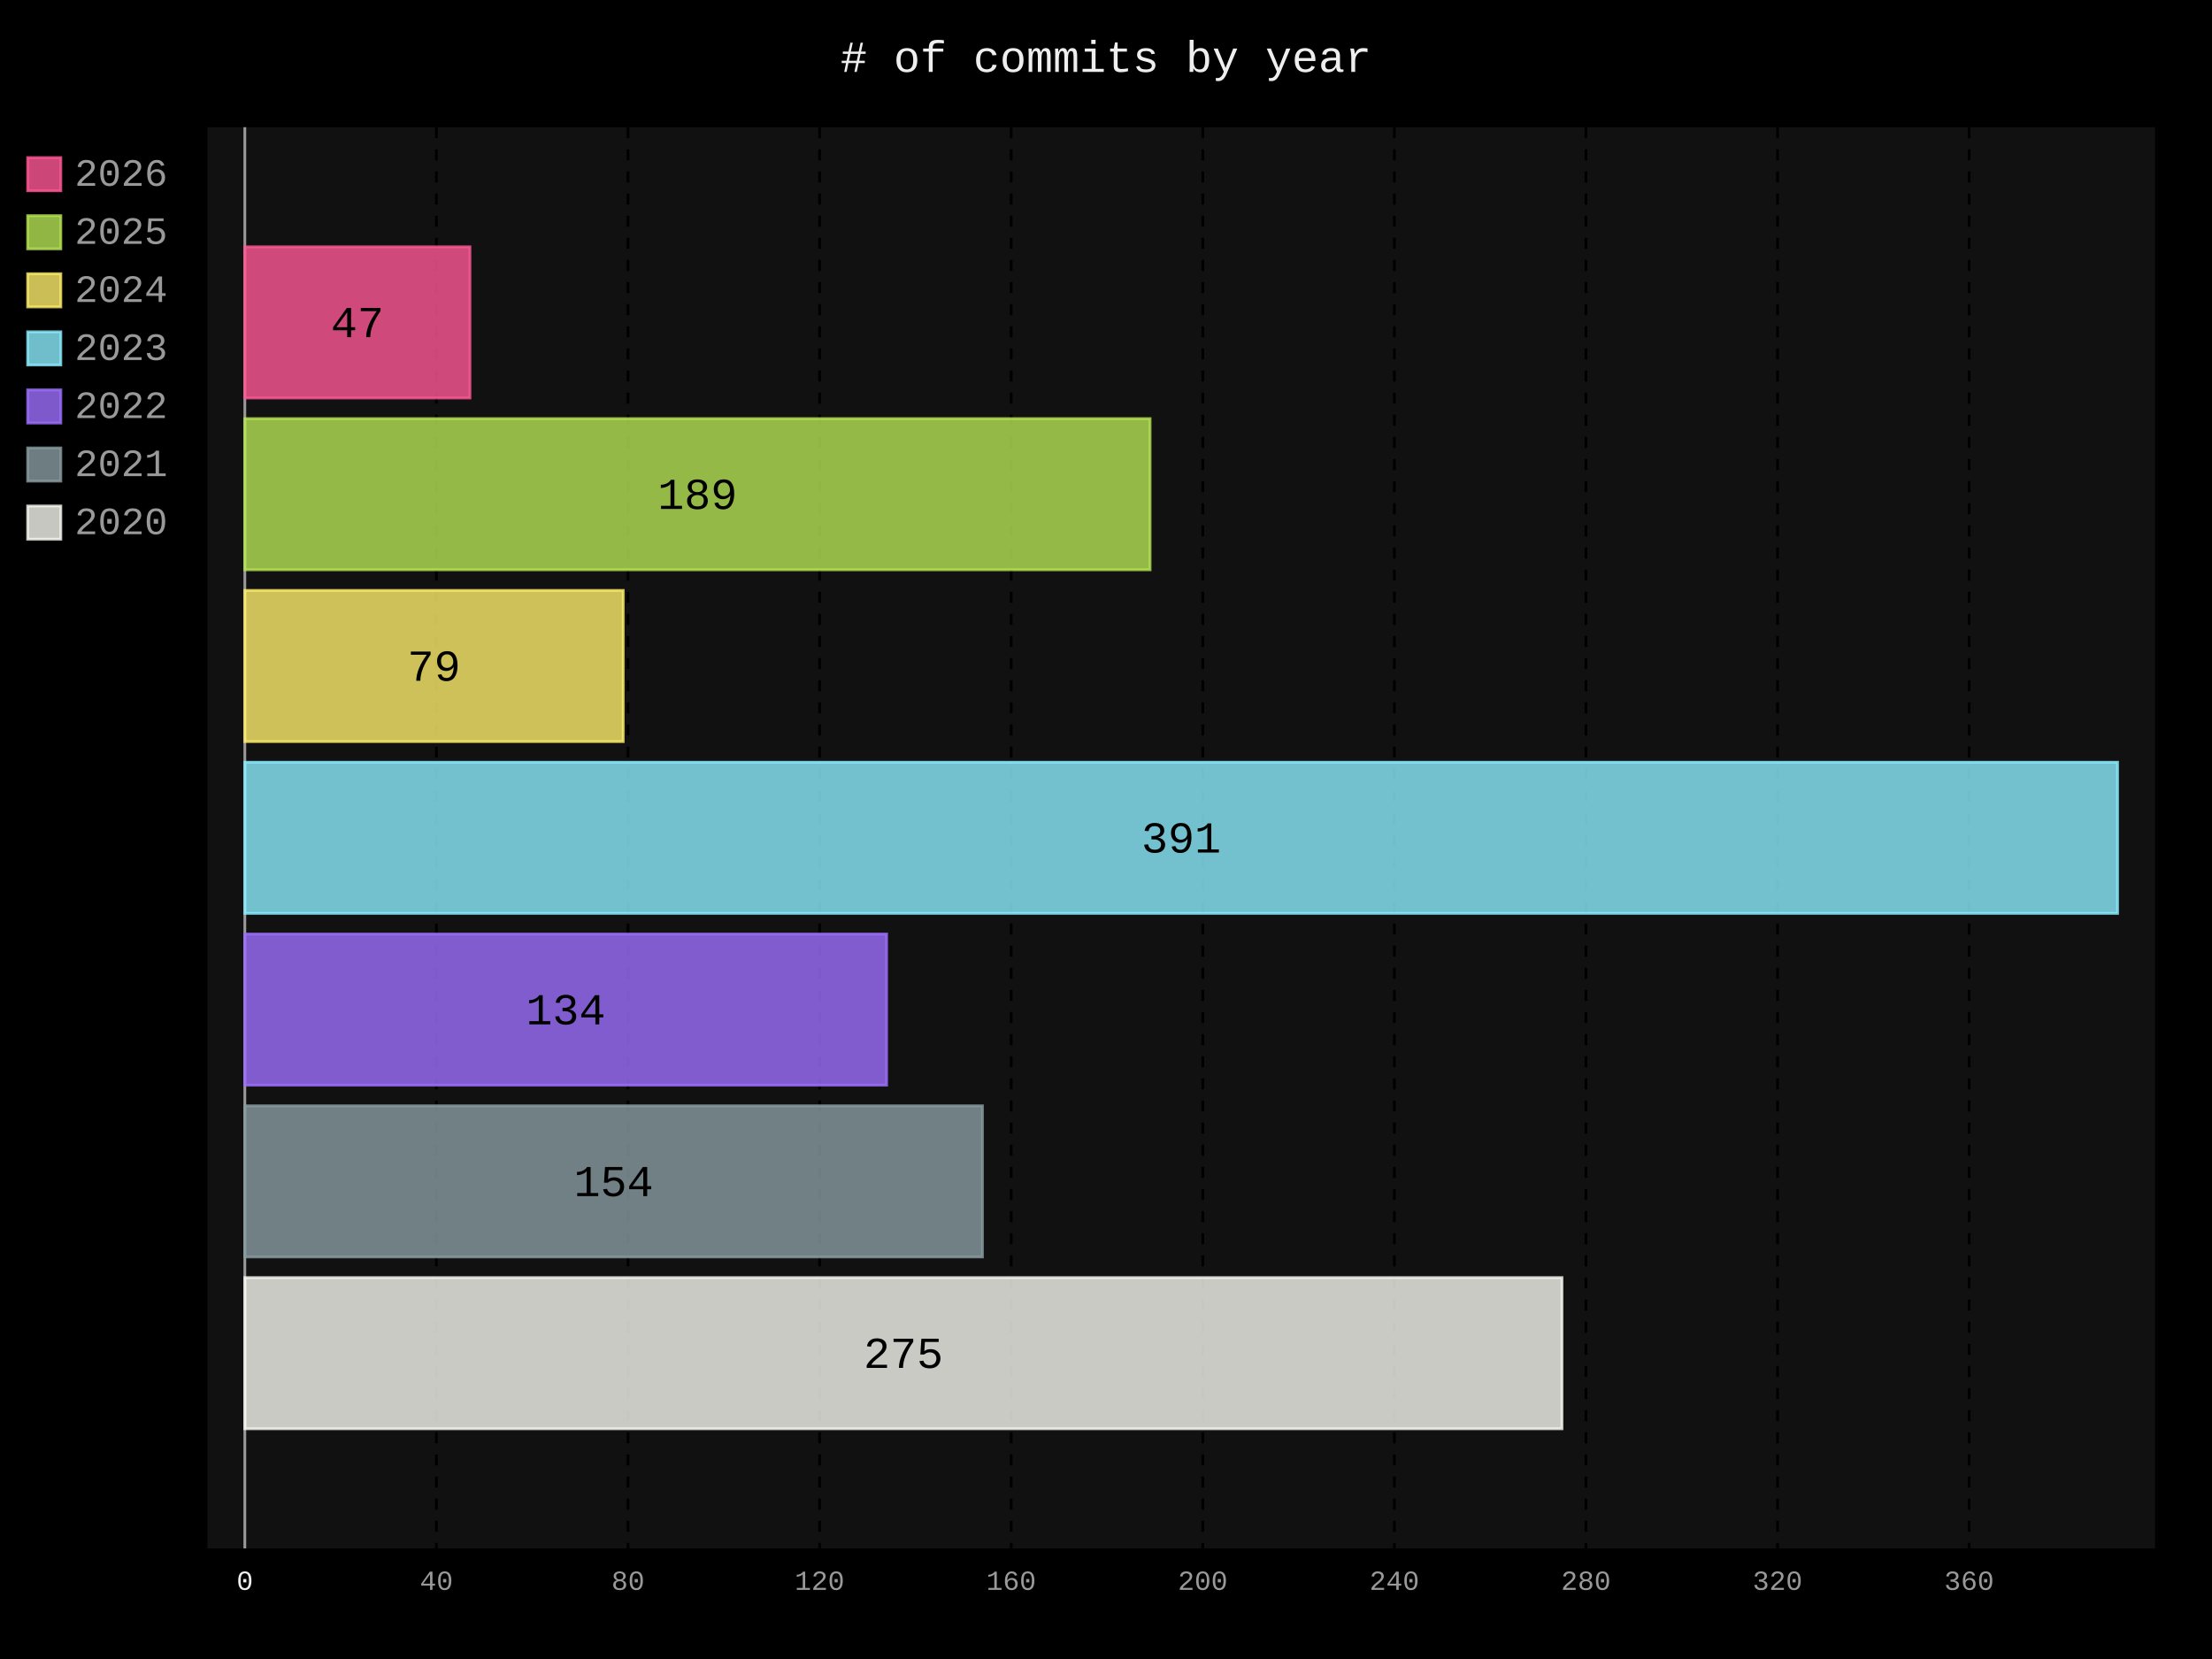
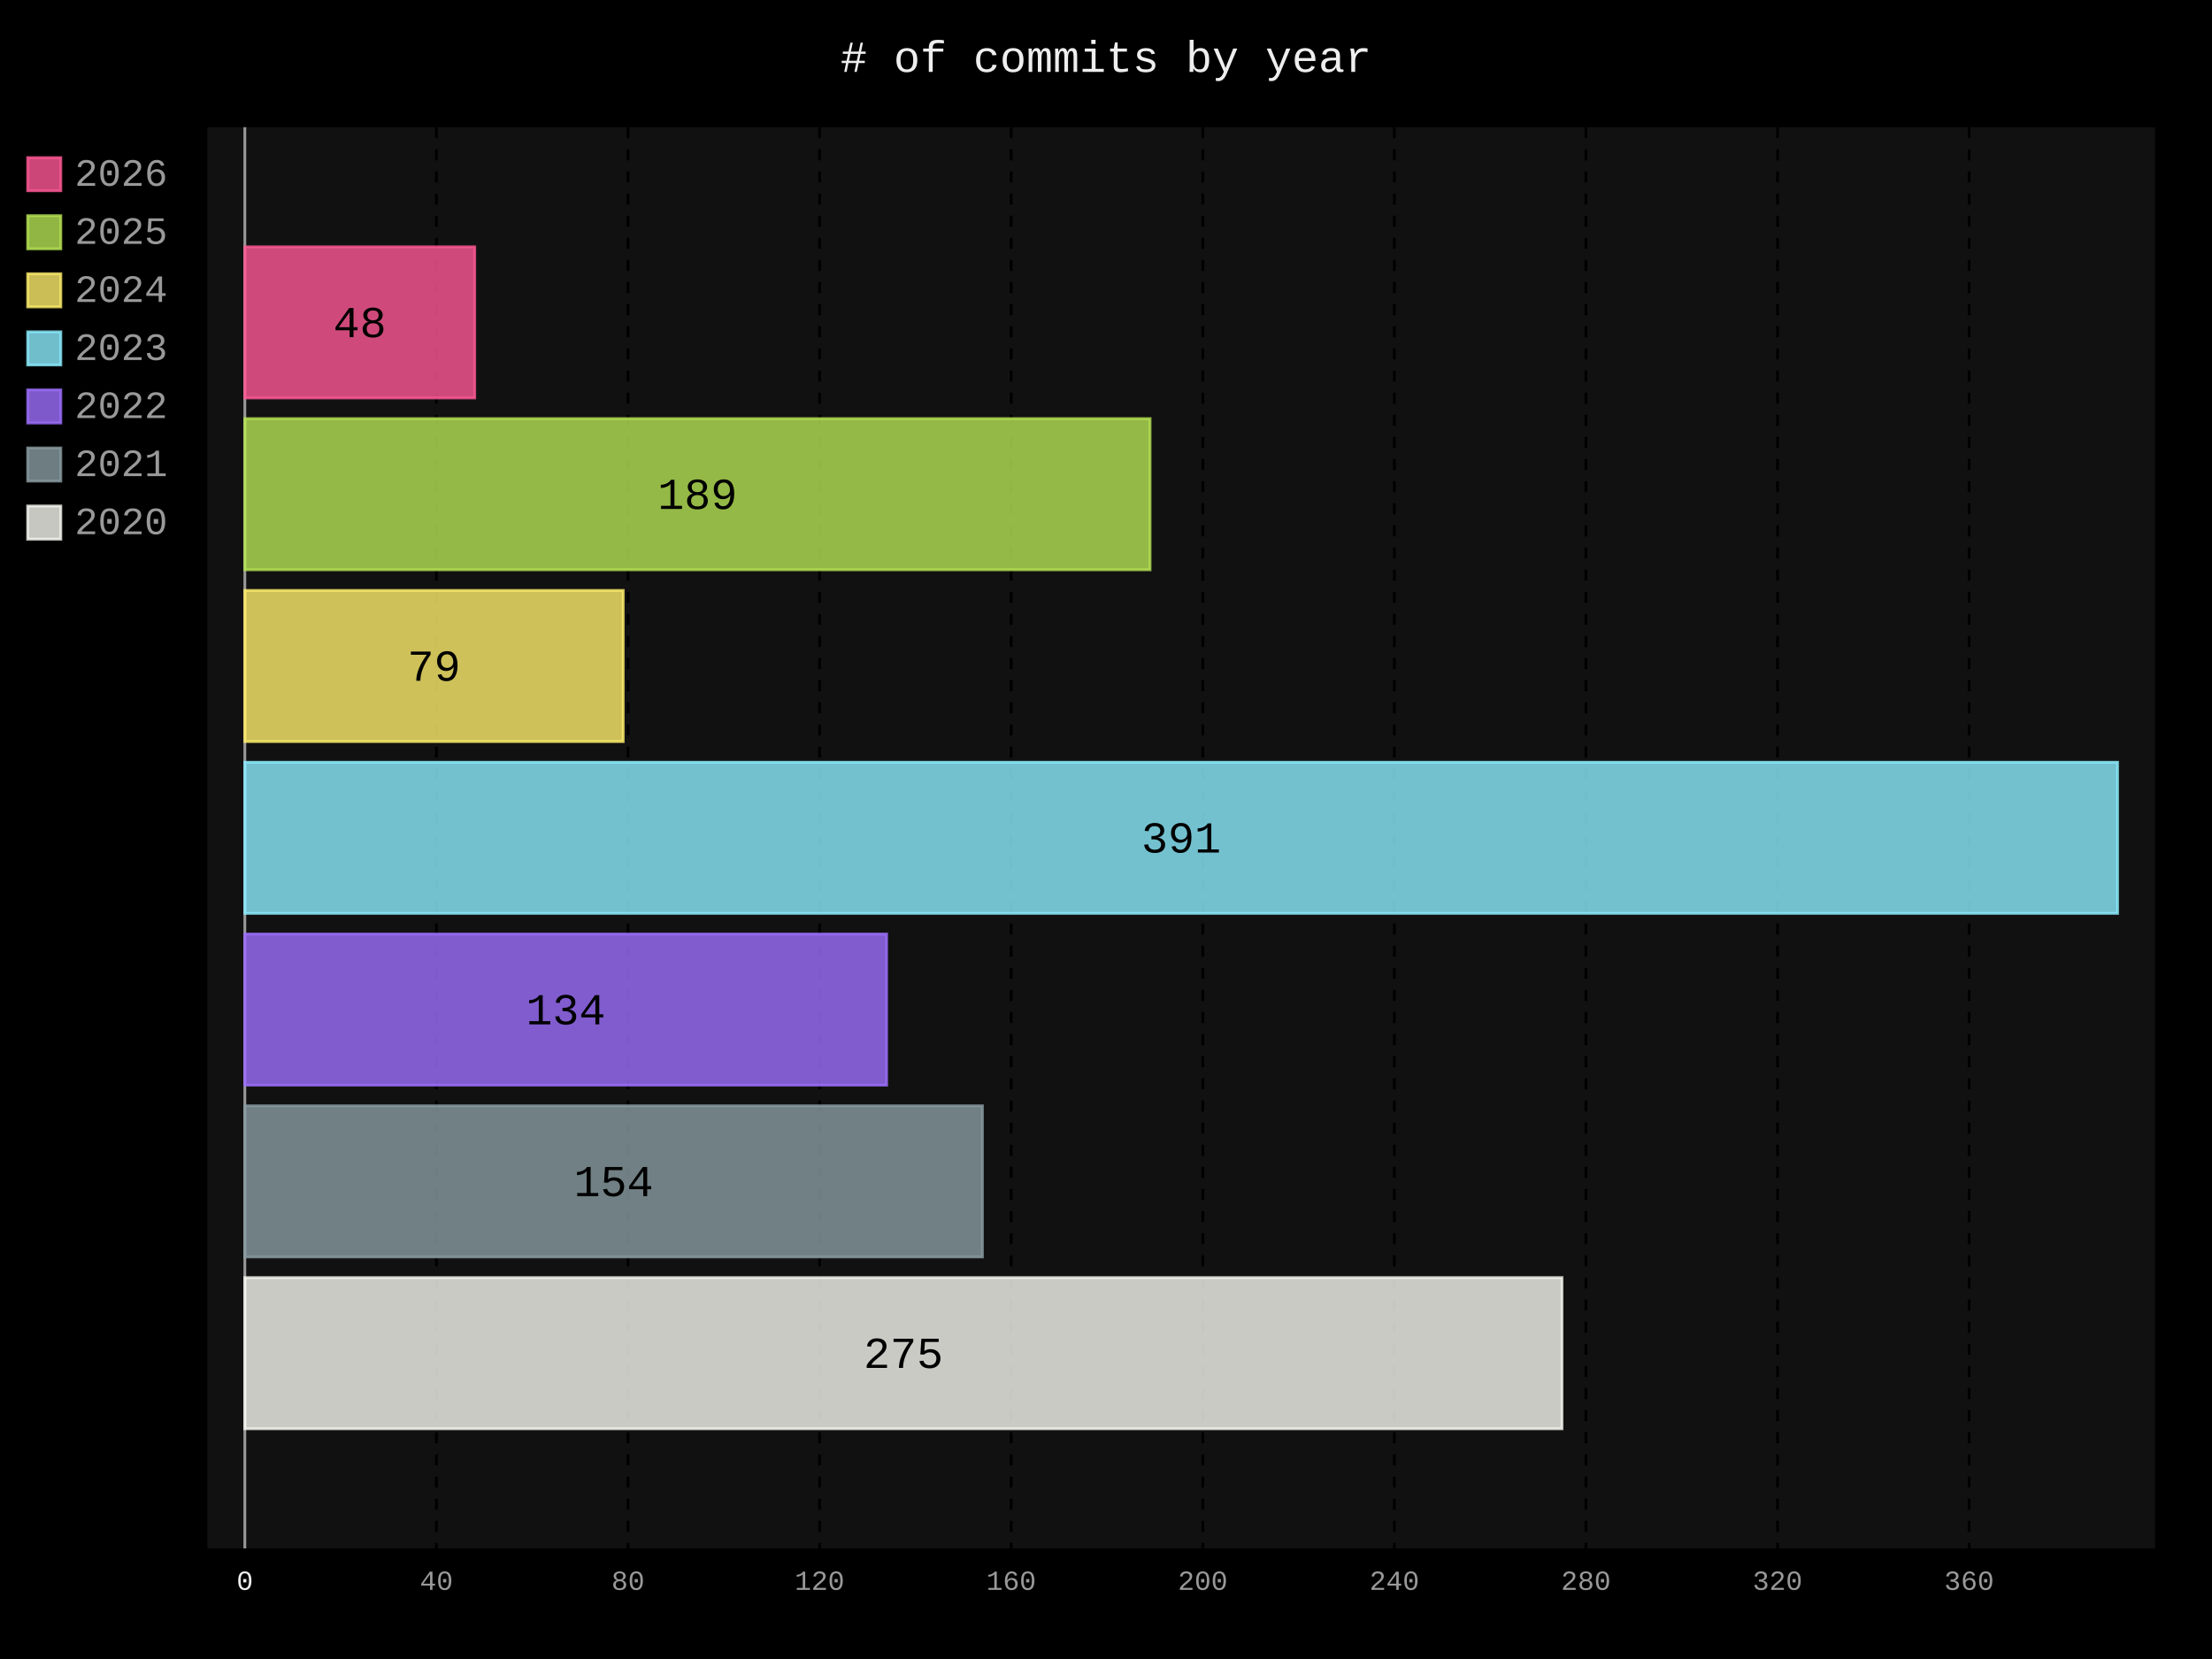
- <svg xmlns="http://www.w3.org/2000/svg" id="chart-fe8fc7ea-357c-4b26-b933-2f93927e74d7" class="pygal-chart" viewBox="0 0 800 600">
+ <svg xmlns="http://www.w3.org/2000/svg" id="chart-8e0722d1-0e08-4a19-afd0-bdd22f06fb17" class="pygal-chart" viewBox="0 0 800 600">
  <defs>
-     <style type="text/css">#chart-fe8fc7ea-357c-4b26-b933-2f93927e74d7{-webkit-user-select:none;-webkit-font-smoothing:antialiased;font-family:Consolas,"Liberation Mono",Menlo,Courier,monospace}#chart-fe8fc7ea-357c-4b26-b933-2f93927e74d7 .title{font-family:Consolas,"Liberation Mono",Menlo,Courier,monospace;font-size:16px}#chart-fe8fc7ea-357c-4b26-b933-2f93927e74d7 .legends .legend text{font-family:Consolas,"Liberation Mono",Menlo,Courier,monospace;font-size:14px}#chart-fe8fc7ea-357c-4b26-b933-2f93927e74d7 .axis text{font-family:Consolas,"Liberation Mono",Menlo,Courier,monospace;font-size:10px}#chart-fe8fc7ea-357c-4b26-b933-2f93927e74d7 .axis text.major{font-family:Consolas,"Liberation Mono",Menlo,Courier,monospace;font-size:10px}#chart-fe8fc7ea-357c-4b26-b933-2f93927e74d7 .text-overlay text.value{font-family:Consolas,"Liberation Mono",Menlo,Courier,monospace;font-size:16px}#chart-fe8fc7ea-357c-4b26-b933-2f93927e74d7 .text-overlay text.label{font-family:Consolas,"Liberation Mono",Menlo,Courier,monospace;font-size:10px}#chart-fe8fc7ea-357c-4b26-b933-2f93927e74d7 .tooltip{font-family:Consolas,"Liberation Mono",Menlo,Courier,monospace;font-size:14px}#chart-fe8fc7ea-357c-4b26-b933-2f93927e74d7 text.no_data{font-family:Consolas,"Liberation Mono",Menlo,Courier,monospace;font-size:64px}
- #chart-fe8fc7ea-357c-4b26-b933-2f93927e74d7{background-color:black}#chart-fe8fc7ea-357c-4b26-b933-2f93927e74d7 path,#chart-fe8fc7ea-357c-4b26-b933-2f93927e74d7 line,#chart-fe8fc7ea-357c-4b26-b933-2f93927e74d7 rect,#chart-fe8fc7ea-357c-4b26-b933-2f93927e74d7 circle{-webkit-transition:250ms;-moz-transition:250ms;transition:250ms}#chart-fe8fc7ea-357c-4b26-b933-2f93927e74d7 .graph &gt; .background{fill:black}#chart-fe8fc7ea-357c-4b26-b933-2f93927e74d7 .plot &gt; .background{fill:#111}#chart-fe8fc7ea-357c-4b26-b933-2f93927e74d7 .graph{fill:#999}#chart-fe8fc7ea-357c-4b26-b933-2f93927e74d7 text.no_data{fill:#eee}#chart-fe8fc7ea-357c-4b26-b933-2f93927e74d7 .title{fill:#eee}#chart-fe8fc7ea-357c-4b26-b933-2f93927e74d7 .legends .legend text{fill:#999}#chart-fe8fc7ea-357c-4b26-b933-2f93927e74d7 .legends .legend:hover text{fill:#eee}#chart-fe8fc7ea-357c-4b26-b933-2f93927e74d7 .axis .line{stroke:#eee}#chart-fe8fc7ea-357c-4b26-b933-2f93927e74d7 .axis .guide.line{stroke:#555}#chart-fe8fc7ea-357c-4b26-b933-2f93927e74d7 .axis .major.line{stroke:#999}#chart-fe8fc7ea-357c-4b26-b933-2f93927e74d7 .axis text.major{fill:#eee}#chart-fe8fc7ea-357c-4b26-b933-2f93927e74d7 .axis.y .guides:hover .guide.line,#chart-fe8fc7ea-357c-4b26-b933-2f93927e74d7 .line-graph .axis.x .guides:hover .guide.line,#chart-fe8fc7ea-357c-4b26-b933-2f93927e74d7 .stackedline-graph .axis.x .guides:hover .guide.line,#chart-fe8fc7ea-357c-4b26-b933-2f93927e74d7 .xy-graph .axis.x .guides:hover .guide.line{stroke:#eee}#chart-fe8fc7ea-357c-4b26-b933-2f93927e74d7 .axis .guides:hover text{fill:#eee}#chart-fe8fc7ea-357c-4b26-b933-2f93927e74d7 .reactive{fill-opacity:.8;stroke-opacity:.8;stroke-width:1}#chart-fe8fc7ea-357c-4b26-b933-2f93927e74d7 .ci{stroke:#999}#chart-fe8fc7ea-357c-4b26-b933-2f93927e74d7 .reactive.active,#chart-fe8fc7ea-357c-4b26-b933-2f93927e74d7 .active .reactive{fill-opacity:.4;stroke-opacity:.9;stroke-width:4}#chart-fe8fc7ea-357c-4b26-b933-2f93927e74d7 .ci .reactive.active{stroke-width:1.5}#chart-fe8fc7ea-357c-4b26-b933-2f93927e74d7 .series text{fill:#eee}#chart-fe8fc7ea-357c-4b26-b933-2f93927e74d7 .tooltip rect{fill:#111;stroke:#eee;-webkit-transition:opacity 250ms;-moz-transition:opacity 250ms;transition:opacity 250ms}#chart-fe8fc7ea-357c-4b26-b933-2f93927e74d7 .tooltip .label{fill:#999}#chart-fe8fc7ea-357c-4b26-b933-2f93927e74d7 .tooltip .label{fill:#999}#chart-fe8fc7ea-357c-4b26-b933-2f93927e74d7 .tooltip .legend{font-size:.8em;fill:#555}#chart-fe8fc7ea-357c-4b26-b933-2f93927e74d7 .tooltip .x_label{font-size:.6em;fill:#eee}#chart-fe8fc7ea-357c-4b26-b933-2f93927e74d7 .tooltip .xlink{font-size:.5em;text-decoration:underline}#chart-fe8fc7ea-357c-4b26-b933-2f93927e74d7 .tooltip .value{font-size:1.5em}#chart-fe8fc7ea-357c-4b26-b933-2f93927e74d7 .bound{font-size:.5em}#chart-fe8fc7ea-357c-4b26-b933-2f93927e74d7 .max-value{font-size:.75em;fill:#555}#chart-fe8fc7ea-357c-4b26-b933-2f93927e74d7 .map-element{fill:#111;stroke:#555 !important}#chart-fe8fc7ea-357c-4b26-b933-2f93927e74d7 .map-element .reactive{fill-opacity:inherit;stroke-opacity:inherit}#chart-fe8fc7ea-357c-4b26-b933-2f93927e74d7 .color-0,#chart-fe8fc7ea-357c-4b26-b933-2f93927e74d7 .color-0 a:visited{stroke:#ff5995;fill:#ff5995}#chart-fe8fc7ea-357c-4b26-b933-2f93927e74d7 .color-1,#chart-fe8fc7ea-357c-4b26-b933-2f93927e74d7 .color-1 a:visited{stroke:#b6e354;fill:#b6e354}#chart-fe8fc7ea-357c-4b26-b933-2f93927e74d7 .color-2,#chart-fe8fc7ea-357c-4b26-b933-2f93927e74d7 .color-2 a:visited{stroke:#feed6c;fill:#feed6c}#chart-fe8fc7ea-357c-4b26-b933-2f93927e74d7 .color-3,#chart-fe8fc7ea-357c-4b26-b933-2f93927e74d7 .color-3 a:visited{stroke:#8cedff;fill:#8cedff}#chart-fe8fc7ea-357c-4b26-b933-2f93927e74d7 .color-4,#chart-fe8fc7ea-357c-4b26-b933-2f93927e74d7 .color-4 a:visited{stroke:#9e6ffe;fill:#9e6ffe}#chart-fe8fc7ea-357c-4b26-b933-2f93927e74d7 .color-5,#chart-fe8fc7ea-357c-4b26-b933-2f93927e74d7 .color-5 a:visited{stroke:#899ca1;fill:#899ca1}#chart-fe8fc7ea-357c-4b26-b933-2f93927e74d7 .color-6,#chart-fe8fc7ea-357c-4b26-b933-2f93927e74d7 .color-6 a:visited{stroke:#f8f8f2;fill:#f8f8f2}#chart-fe8fc7ea-357c-4b26-b933-2f93927e74d7 .text-overlay .color-0 text{fill:black}#chart-fe8fc7ea-357c-4b26-b933-2f93927e74d7 .text-overlay .color-1 text{fill:black}#chart-fe8fc7ea-357c-4b26-b933-2f93927e74d7 .text-overlay .color-2 text{fill:black}#chart-fe8fc7ea-357c-4b26-b933-2f93927e74d7 .text-overlay .color-3 text{fill:black}#chart-fe8fc7ea-357c-4b26-b933-2f93927e74d7 .text-overlay .color-4 text{fill:black}#chart-fe8fc7ea-357c-4b26-b933-2f93927e74d7 .text-overlay .color-5 text{fill:black}#chart-fe8fc7ea-357c-4b26-b933-2f93927e74d7 .text-overlay .color-6 text{fill:black}
- #chart-fe8fc7ea-357c-4b26-b933-2f93927e74d7 text.no_data{text-anchor:middle}#chart-fe8fc7ea-357c-4b26-b933-2f93927e74d7 .guide.line{fill:none}#chart-fe8fc7ea-357c-4b26-b933-2f93927e74d7 .centered{text-anchor:middle}#chart-fe8fc7ea-357c-4b26-b933-2f93927e74d7 .title{text-anchor:middle}#chart-fe8fc7ea-357c-4b26-b933-2f93927e74d7 .legends .legend text{fill-opacity:1}#chart-fe8fc7ea-357c-4b26-b933-2f93927e74d7 .axis.x text{text-anchor:middle}#chart-fe8fc7ea-357c-4b26-b933-2f93927e74d7 .axis.x:not(.web) text[transform]{text-anchor:start}#chart-fe8fc7ea-357c-4b26-b933-2f93927e74d7 .axis.x:not(.web) text[transform].backwards{text-anchor:end}#chart-fe8fc7ea-357c-4b26-b933-2f93927e74d7 .axis.y text{text-anchor:end}#chart-fe8fc7ea-357c-4b26-b933-2f93927e74d7 .axis.y text[transform].backwards{text-anchor:start}#chart-fe8fc7ea-357c-4b26-b933-2f93927e74d7 .axis.y2 text{text-anchor:start}#chart-fe8fc7ea-357c-4b26-b933-2f93927e74d7 .axis.y2 text[transform].backwards{text-anchor:end}#chart-fe8fc7ea-357c-4b26-b933-2f93927e74d7 .axis .guide.line{stroke-dasharray:4,4;stroke:black}#chart-fe8fc7ea-357c-4b26-b933-2f93927e74d7 .axis .major.guide.line{stroke-dasharray:6,6;stroke:black}#chart-fe8fc7ea-357c-4b26-b933-2f93927e74d7 .horizontal .axis.y .guide.line,#chart-fe8fc7ea-357c-4b26-b933-2f93927e74d7 .horizontal .axis.y2 .guide.line,#chart-fe8fc7ea-357c-4b26-b933-2f93927e74d7 .vertical .axis.x .guide.line{opacity:0}#chart-fe8fc7ea-357c-4b26-b933-2f93927e74d7 .horizontal .axis.always_show .guide.line,#chart-fe8fc7ea-357c-4b26-b933-2f93927e74d7 .vertical .axis.always_show .guide.line{opacity:1 !important}#chart-fe8fc7ea-357c-4b26-b933-2f93927e74d7 .axis.y .guides:hover .guide.line,#chart-fe8fc7ea-357c-4b26-b933-2f93927e74d7 .axis.y2 .guides:hover .guide.line,#chart-fe8fc7ea-357c-4b26-b933-2f93927e74d7 .axis.x .guides:hover .guide.line{opacity:1}#chart-fe8fc7ea-357c-4b26-b933-2f93927e74d7 .axis .guides:hover text{opacity:1}#chart-fe8fc7ea-357c-4b26-b933-2f93927e74d7 .nofill{fill:none}#chart-fe8fc7ea-357c-4b26-b933-2f93927e74d7 .subtle-fill{fill-opacity:.2}#chart-fe8fc7ea-357c-4b26-b933-2f93927e74d7 .dot{stroke-width:1px;fill-opacity:1;stroke-opacity:1}#chart-fe8fc7ea-357c-4b26-b933-2f93927e74d7 .dot.active{stroke-width:5px}#chart-fe8fc7ea-357c-4b26-b933-2f93927e74d7 .dot.negative{fill:transparent}#chart-fe8fc7ea-357c-4b26-b933-2f93927e74d7 text,#chart-fe8fc7ea-357c-4b26-b933-2f93927e74d7 tspan{stroke:none !important}#chart-fe8fc7ea-357c-4b26-b933-2f93927e74d7 .series text.active{opacity:1}#chart-fe8fc7ea-357c-4b26-b933-2f93927e74d7 .tooltip rect{fill-opacity:.95;stroke-width:.5}#chart-fe8fc7ea-357c-4b26-b933-2f93927e74d7 .tooltip text{fill-opacity:1}#chart-fe8fc7ea-357c-4b26-b933-2f93927e74d7 .showable{visibility:hidden}#chart-fe8fc7ea-357c-4b26-b933-2f93927e74d7 .showable.shown{visibility:visible}#chart-fe8fc7ea-357c-4b26-b933-2f93927e74d7 .gauge-background{fill:rgba(229,229,229,1);stroke:none}#chart-fe8fc7ea-357c-4b26-b933-2f93927e74d7 .bg-lines{stroke:black;stroke-width:2px}</style>
+     <style type="text/css">#chart-8e0722d1-0e08-4a19-afd0-bdd22f06fb17{-webkit-user-select:none;-webkit-font-smoothing:antialiased;font-family:Consolas,"Liberation Mono",Menlo,Courier,monospace}#chart-8e0722d1-0e08-4a19-afd0-bdd22f06fb17 .title{font-family:Consolas,"Liberation Mono",Menlo,Courier,monospace;font-size:16px}#chart-8e0722d1-0e08-4a19-afd0-bdd22f06fb17 .legends .legend text{font-family:Consolas,"Liberation Mono",Menlo,Courier,monospace;font-size:14px}#chart-8e0722d1-0e08-4a19-afd0-bdd22f06fb17 .axis text{font-family:Consolas,"Liberation Mono",Menlo,Courier,monospace;font-size:10px}#chart-8e0722d1-0e08-4a19-afd0-bdd22f06fb17 .axis text.major{font-family:Consolas,"Liberation Mono",Menlo,Courier,monospace;font-size:10px}#chart-8e0722d1-0e08-4a19-afd0-bdd22f06fb17 .text-overlay text.value{font-family:Consolas,"Liberation Mono",Menlo,Courier,monospace;font-size:16px}#chart-8e0722d1-0e08-4a19-afd0-bdd22f06fb17 .text-overlay text.label{font-family:Consolas,"Liberation Mono",Menlo,Courier,monospace;font-size:10px}#chart-8e0722d1-0e08-4a19-afd0-bdd22f06fb17 .tooltip{font-family:Consolas,"Liberation Mono",Menlo,Courier,monospace;font-size:14px}#chart-8e0722d1-0e08-4a19-afd0-bdd22f06fb17 text.no_data{font-family:Consolas,"Liberation Mono",Menlo,Courier,monospace;font-size:64px}
+ #chart-8e0722d1-0e08-4a19-afd0-bdd22f06fb17{background-color:black}#chart-8e0722d1-0e08-4a19-afd0-bdd22f06fb17 path,#chart-8e0722d1-0e08-4a19-afd0-bdd22f06fb17 line,#chart-8e0722d1-0e08-4a19-afd0-bdd22f06fb17 rect,#chart-8e0722d1-0e08-4a19-afd0-bdd22f06fb17 circle{-webkit-transition:250ms;-moz-transition:250ms;transition:250ms}#chart-8e0722d1-0e08-4a19-afd0-bdd22f06fb17 .graph &gt; .background{fill:black}#chart-8e0722d1-0e08-4a19-afd0-bdd22f06fb17 .plot &gt; .background{fill:#111}#chart-8e0722d1-0e08-4a19-afd0-bdd22f06fb17 .graph{fill:#999}#chart-8e0722d1-0e08-4a19-afd0-bdd22f06fb17 text.no_data{fill:#eee}#chart-8e0722d1-0e08-4a19-afd0-bdd22f06fb17 .title{fill:#eee}#chart-8e0722d1-0e08-4a19-afd0-bdd22f06fb17 .legends .legend text{fill:#999}#chart-8e0722d1-0e08-4a19-afd0-bdd22f06fb17 .legends .legend:hover text{fill:#eee}#chart-8e0722d1-0e08-4a19-afd0-bdd22f06fb17 .axis .line{stroke:#eee}#chart-8e0722d1-0e08-4a19-afd0-bdd22f06fb17 .axis .guide.line{stroke:#555}#chart-8e0722d1-0e08-4a19-afd0-bdd22f06fb17 .axis .major.line{stroke:#999}#chart-8e0722d1-0e08-4a19-afd0-bdd22f06fb17 .axis text.major{fill:#eee}#chart-8e0722d1-0e08-4a19-afd0-bdd22f06fb17 .axis.y .guides:hover .guide.line,#chart-8e0722d1-0e08-4a19-afd0-bdd22f06fb17 .line-graph .axis.x .guides:hover .guide.line,#chart-8e0722d1-0e08-4a19-afd0-bdd22f06fb17 .stackedline-graph .axis.x .guides:hover .guide.line,#chart-8e0722d1-0e08-4a19-afd0-bdd22f06fb17 .xy-graph .axis.x .guides:hover .guide.line{stroke:#eee}#chart-8e0722d1-0e08-4a19-afd0-bdd22f06fb17 .axis .guides:hover text{fill:#eee}#chart-8e0722d1-0e08-4a19-afd0-bdd22f06fb17 .reactive{fill-opacity:.8;stroke-opacity:.8;stroke-width:1}#chart-8e0722d1-0e08-4a19-afd0-bdd22f06fb17 .ci{stroke:#999}#chart-8e0722d1-0e08-4a19-afd0-bdd22f06fb17 .reactive.active,#chart-8e0722d1-0e08-4a19-afd0-bdd22f06fb17 .active .reactive{fill-opacity:.4;stroke-opacity:.9;stroke-width:4}#chart-8e0722d1-0e08-4a19-afd0-bdd22f06fb17 .ci .reactive.active{stroke-width:1.5}#chart-8e0722d1-0e08-4a19-afd0-bdd22f06fb17 .series text{fill:#eee}#chart-8e0722d1-0e08-4a19-afd0-bdd22f06fb17 .tooltip rect{fill:#111;stroke:#eee;-webkit-transition:opacity 250ms;-moz-transition:opacity 250ms;transition:opacity 250ms}#chart-8e0722d1-0e08-4a19-afd0-bdd22f06fb17 .tooltip .label{fill:#999}#chart-8e0722d1-0e08-4a19-afd0-bdd22f06fb17 .tooltip .label{fill:#999}#chart-8e0722d1-0e08-4a19-afd0-bdd22f06fb17 .tooltip .legend{font-size:.8em;fill:#555}#chart-8e0722d1-0e08-4a19-afd0-bdd22f06fb17 .tooltip .x_label{font-size:.6em;fill:#eee}#chart-8e0722d1-0e08-4a19-afd0-bdd22f06fb17 .tooltip .xlink{font-size:.5em;text-decoration:underline}#chart-8e0722d1-0e08-4a19-afd0-bdd22f06fb17 .tooltip .value{font-size:1.5em}#chart-8e0722d1-0e08-4a19-afd0-bdd22f06fb17 .bound{font-size:.5em}#chart-8e0722d1-0e08-4a19-afd0-bdd22f06fb17 .max-value{font-size:.75em;fill:#555}#chart-8e0722d1-0e08-4a19-afd0-bdd22f06fb17 .map-element{fill:#111;stroke:#555 !important}#chart-8e0722d1-0e08-4a19-afd0-bdd22f06fb17 .map-element .reactive{fill-opacity:inherit;stroke-opacity:inherit}#chart-8e0722d1-0e08-4a19-afd0-bdd22f06fb17 .color-0,#chart-8e0722d1-0e08-4a19-afd0-bdd22f06fb17 .color-0 a:visited{stroke:#ff5995;fill:#ff5995}#chart-8e0722d1-0e08-4a19-afd0-bdd22f06fb17 .color-1,#chart-8e0722d1-0e08-4a19-afd0-bdd22f06fb17 .color-1 a:visited{stroke:#b6e354;fill:#b6e354}#chart-8e0722d1-0e08-4a19-afd0-bdd22f06fb17 .color-2,#chart-8e0722d1-0e08-4a19-afd0-bdd22f06fb17 .color-2 a:visited{stroke:#feed6c;fill:#feed6c}#chart-8e0722d1-0e08-4a19-afd0-bdd22f06fb17 .color-3,#chart-8e0722d1-0e08-4a19-afd0-bdd22f06fb17 .color-3 a:visited{stroke:#8cedff;fill:#8cedff}#chart-8e0722d1-0e08-4a19-afd0-bdd22f06fb17 .color-4,#chart-8e0722d1-0e08-4a19-afd0-bdd22f06fb17 .color-4 a:visited{stroke:#9e6ffe;fill:#9e6ffe}#chart-8e0722d1-0e08-4a19-afd0-bdd22f06fb17 .color-5,#chart-8e0722d1-0e08-4a19-afd0-bdd22f06fb17 .color-5 a:visited{stroke:#899ca1;fill:#899ca1}#chart-8e0722d1-0e08-4a19-afd0-bdd22f06fb17 .color-6,#chart-8e0722d1-0e08-4a19-afd0-bdd22f06fb17 .color-6 a:visited{stroke:#f8f8f2;fill:#f8f8f2}#chart-8e0722d1-0e08-4a19-afd0-bdd22f06fb17 .text-overlay .color-0 text{fill:black}#chart-8e0722d1-0e08-4a19-afd0-bdd22f06fb17 .text-overlay .color-1 text{fill:black}#chart-8e0722d1-0e08-4a19-afd0-bdd22f06fb17 .text-overlay .color-2 text{fill:black}#chart-8e0722d1-0e08-4a19-afd0-bdd22f06fb17 .text-overlay .color-3 text{fill:black}#chart-8e0722d1-0e08-4a19-afd0-bdd22f06fb17 .text-overlay .color-4 text{fill:black}#chart-8e0722d1-0e08-4a19-afd0-bdd22f06fb17 .text-overlay .color-5 text{fill:black}#chart-8e0722d1-0e08-4a19-afd0-bdd22f06fb17 .text-overlay .color-6 text{fill:black}
+ #chart-8e0722d1-0e08-4a19-afd0-bdd22f06fb17 text.no_data{text-anchor:middle}#chart-8e0722d1-0e08-4a19-afd0-bdd22f06fb17 .guide.line{fill:none}#chart-8e0722d1-0e08-4a19-afd0-bdd22f06fb17 .centered{text-anchor:middle}#chart-8e0722d1-0e08-4a19-afd0-bdd22f06fb17 .title{text-anchor:middle}#chart-8e0722d1-0e08-4a19-afd0-bdd22f06fb17 .legends .legend text{fill-opacity:1}#chart-8e0722d1-0e08-4a19-afd0-bdd22f06fb17 .axis.x text{text-anchor:middle}#chart-8e0722d1-0e08-4a19-afd0-bdd22f06fb17 .axis.x:not(.web) text[transform]{text-anchor:start}#chart-8e0722d1-0e08-4a19-afd0-bdd22f06fb17 .axis.x:not(.web) text[transform].backwards{text-anchor:end}#chart-8e0722d1-0e08-4a19-afd0-bdd22f06fb17 .axis.y text{text-anchor:end}#chart-8e0722d1-0e08-4a19-afd0-bdd22f06fb17 .axis.y text[transform].backwards{text-anchor:start}#chart-8e0722d1-0e08-4a19-afd0-bdd22f06fb17 .axis.y2 text{text-anchor:start}#chart-8e0722d1-0e08-4a19-afd0-bdd22f06fb17 .axis.y2 text[transform].backwards{text-anchor:end}#chart-8e0722d1-0e08-4a19-afd0-bdd22f06fb17 .axis .guide.line{stroke-dasharray:4,4;stroke:black}#chart-8e0722d1-0e08-4a19-afd0-bdd22f06fb17 .axis .major.guide.line{stroke-dasharray:6,6;stroke:black}#chart-8e0722d1-0e08-4a19-afd0-bdd22f06fb17 .horizontal .axis.y .guide.line,#chart-8e0722d1-0e08-4a19-afd0-bdd22f06fb17 .horizontal .axis.y2 .guide.line,#chart-8e0722d1-0e08-4a19-afd0-bdd22f06fb17 .vertical .axis.x .guide.line{opacity:0}#chart-8e0722d1-0e08-4a19-afd0-bdd22f06fb17 .horizontal .axis.always_show .guide.line,#chart-8e0722d1-0e08-4a19-afd0-bdd22f06fb17 .vertical .axis.always_show .guide.line{opacity:1 !important}#chart-8e0722d1-0e08-4a19-afd0-bdd22f06fb17 .axis.y .guides:hover .guide.line,#chart-8e0722d1-0e08-4a19-afd0-bdd22f06fb17 .axis.y2 .guides:hover .guide.line,#chart-8e0722d1-0e08-4a19-afd0-bdd22f06fb17 .axis.x .guides:hover .guide.line{opacity:1}#chart-8e0722d1-0e08-4a19-afd0-bdd22f06fb17 .axis .guides:hover text{opacity:1}#chart-8e0722d1-0e08-4a19-afd0-bdd22f06fb17 .nofill{fill:none}#chart-8e0722d1-0e08-4a19-afd0-bdd22f06fb17 .subtle-fill{fill-opacity:.2}#chart-8e0722d1-0e08-4a19-afd0-bdd22f06fb17 .dot{stroke-width:1px;fill-opacity:1;stroke-opacity:1}#chart-8e0722d1-0e08-4a19-afd0-bdd22f06fb17 .dot.active{stroke-width:5px}#chart-8e0722d1-0e08-4a19-afd0-bdd22f06fb17 .dot.negative{fill:transparent}#chart-8e0722d1-0e08-4a19-afd0-bdd22f06fb17 text,#chart-8e0722d1-0e08-4a19-afd0-bdd22f06fb17 tspan{stroke:none !important}#chart-8e0722d1-0e08-4a19-afd0-bdd22f06fb17 .series text.active{opacity:1}#chart-8e0722d1-0e08-4a19-afd0-bdd22f06fb17 .tooltip rect{fill-opacity:.95;stroke-width:.5}#chart-8e0722d1-0e08-4a19-afd0-bdd22f06fb17 .tooltip text{fill-opacity:1}#chart-8e0722d1-0e08-4a19-afd0-bdd22f06fb17 .showable{visibility:hidden}#chart-8e0722d1-0e08-4a19-afd0-bdd22f06fb17 .showable.shown{visibility:visible}#chart-8e0722d1-0e08-4a19-afd0-bdd22f06fb17 .gauge-background{fill:rgba(229,229,229,1);stroke:none}#chart-8e0722d1-0e08-4a19-afd0-bdd22f06fb17 .bg-lines{stroke:black;stroke-width:2px}</style>
  </defs>
  <g class="graph horizontalbar-graph horizontal">
    <rect x="0" y="0" width="800" height="600" class="background" />
    <g transform="translate(75, 46)" class="plot">
      <rect x="0" y="0" width="704.4" height="514" class="background" />
      <g class="axis x always_show">
        <g class="guides">
          <path d="M13.546 0 v514" class="axis major line" />
          <text x="13.546" y="529.0" class="major">0</text>
        </g>
        <g class="guides">
          <path d="M82.836 0 v514" class="guide line" />
          <text x="82.836" y="529.0" class="">40</text>
        </g>
        <g class="guides">
          <path d="M152.126 0 v514" class="guide line" />
          <text x="152.126" y="529.0" class="">80</text>
        </g>
        <g class="guides">
          <path d="M221.416 0 v514" class="guide line" />
          <text x="221.416" y="529.0" class="">120</text>
        </g>
        <g class="guides">
          <path d="M290.705 0 v514" class="guide line" />
          <text x="290.705" y="529.0" class="">160</text>
        </g>
        <g class="guides">
          <path d="M359.995 0 v514" class="guide line" />
          <text x="359.995" y="529.0" class="">200</text>
        </g>
        <g class="guides">
          <path d="M429.285 0 v514" class="guide line" />
          <text x="429.285" y="529.0" class="">240</text>
        </g>
        <g class="guides">
          <path d="M498.575 0 v514" class="guide line" />
          <text x="498.575" y="529.0" class="">280</text>
        </g>
        <g class="guides">
          <path d="M567.864 0 v514" class="guide line" />
          <text x="567.864" y="529.0" class="">320</text>
        </g>
        <g class="guides">
          <path d="M637.154 0 v514" class="guide line" />
          <text x="637.154" y="529.0" class="">360</text>
        </g>
      </g>
      <g class="series serie-6 color-6">
        <g class="bars">
          <g class="bar">
            <rect x="13.546" y="416.058" rx="0" ry="0" width="476.367" height="54.676" class="rect reactive tooltip-trigger" />
          </g>
        </g>
      </g>
      <g class="series serie-5 color-5">
        <g class="bars">
          <g class="bar">
            <rect x="13.546" y="353.926" rx="0" ry="0" width="266.766" height="54.676" class="rect reactive tooltip-trigger" />
          </g>
        </g>
      </g>
      <g class="series serie-4 color-4">
        <g class="bars">
          <g class="bar">
            <rect x="13.546" y="291.794" rx="0" ry="0" width="232.121" height="54.676" class="rect reactive tooltip-trigger" />
          </g>
        </g>
      </g>
      <g class="series serie-3 color-3">
        <g class="bars">
          <g class="bar">
            <rect x="13.546" y="229.662" rx="0" ry="0" width="677.308" height="54.676" class="rect reactive tooltip-trigger" />
          </g>
        </g>
      </g>
      <g class="series serie-2 color-2">
        <g class="bars">
          <g class="bar">
            <rect x="13.546" y="167.53" rx="0" ry="0" width="136.847" height="54.676" class="rect reactive tooltip-trigger" />
          </g>
        </g>
      </g>
      <g class="series serie-1 color-1">
        <g class="bars">
          <g class="bar">
            <rect x="13.546" y="105.398" rx="0" ry="0" width="327.394" height="54.676" class="rect reactive tooltip-trigger" />
          </g>
        </g>
      </g>
      <g class="series serie-0 color-0">
        <g class="bars">
          <g class="bar">
-             <rect x="13.546" y="43.266" rx="0" ry="0" width="81.416" height="54.676" class="rect reactive tooltip-trigger" />
+             <rect x="13.546" y="43.266" rx="0" ry="0" width="83.148" height="54.676" class="rect reactive tooltip-trigger" />
          </g>
        </g>
      </g>
    </g>
    <g class="titles">
      <text x="400.0" y="26" class="title plot_title"># of commits by year</text>
    </g>
    <g transform="translate(75, 46)" class="plot overlay">
      <g class="series serie-6 color-6" />
      <g class="series serie-5 color-5" />
      <g class="series serie-4 color-4" />
      <g class="series serie-3 color-3" />
      <g class="series serie-2 color-2" />
      <g class="series serie-1 color-1" />
      <g class="series serie-0 color-0" />
    </g>
    <g transform="translate(75, 46)" class="plot text-overlay">
      <g class="series serie-6 color-6">
        <text text-anchor="middle" x="251.73" y="448.729" class="value">275</text>
      </g>
      <g class="series serie-5 color-5">
        <text text-anchor="middle" x="146.929" y="386.597" class="value">154</text>
      </g>
      <g class="series serie-4 color-4">
        <text text-anchor="middle" x="129.607" y="324.465" class="value">134</text>
      </g>
      <g class="series serie-3 color-3">
        <text text-anchor="middle" x="352.2" y="262.333" class="value">391</text>
      </g>
      <g class="series serie-2 color-2">
        <text text-anchor="middle" x="81.97" y="200.201" class="value">79</text>
      </g>
      <g class="series serie-1 color-1">
        <text text-anchor="middle" x="177.243" y="138.07" class="value">189</text>
      </g>
      <g class="series serie-0 color-0">
-         <text text-anchor="middle" x="54.254" y="75.938" class="value">47</text>
+         <text text-anchor="middle" x="55.12" y="75.938" class="value">48</text>
      </g>
    </g>
    <g transform="translate(75, 46)" class="plot tooltip-overlay">
      <g transform="translate(0 0)" style="opacity: 0" class="tooltip">
        <rect rx="0" ry="0" width="0" height="0" class="tooltip-box" />
        <g class="text" />
      </g>
    </g>
    <g transform="translate(10, 56)" class="legends">
      <g id="activate-serie-0" class="legend reactive activate-serie">
        <rect x="0.0" y="1.0" width="12" height="12" class="color-0 reactive" />
        <text x="17.0" y="11.2">2026</text>
      </g>
      <g id="activate-serie-1" class="legend reactive activate-serie">
        <rect x="0.0" y="22.0" width="12" height="12" class="color-1 reactive" />
        <text x="17.0" y="32.2">2025</text>
      </g>
      <g id="activate-serie-2" class="legend reactive activate-serie">
        <rect x="0.0" y="43.0" width="12" height="12" class="color-2 reactive" />
        <text x="17.0" y="53.2">2024</text>
      </g>
      <g id="activate-serie-3" class="legend reactive activate-serie">
        <rect x="0.0" y="64.0" width="12" height="12" class="color-3 reactive" />
        <text x="17.0" y="74.2">2023</text>
      </g>
      <g id="activate-serie-4" class="legend reactive activate-serie">
        <rect x="0.0" y="85.0" width="12" height="12" class="color-4 reactive" />
        <text x="17.0" y="95.2">2022</text>
      </g>
      <g id="activate-serie-5" class="legend reactive activate-serie">
        <rect x="0.0" y="106.0" width="12" height="12" class="color-5 reactive" />
        <text x="17.0" y="116.2">2021</text>
      </g>
      <g id="activate-serie-6" class="legend reactive activate-serie">
        <rect x="0.0" y="127.0" width="12" height="12" class="color-6 reactive" />
        <text x="17.0" y="137.2">2020</text>
      </g>
    </g>
    <g transform="translate(790, 56)" class="legends" />
  </g>
</svg>
